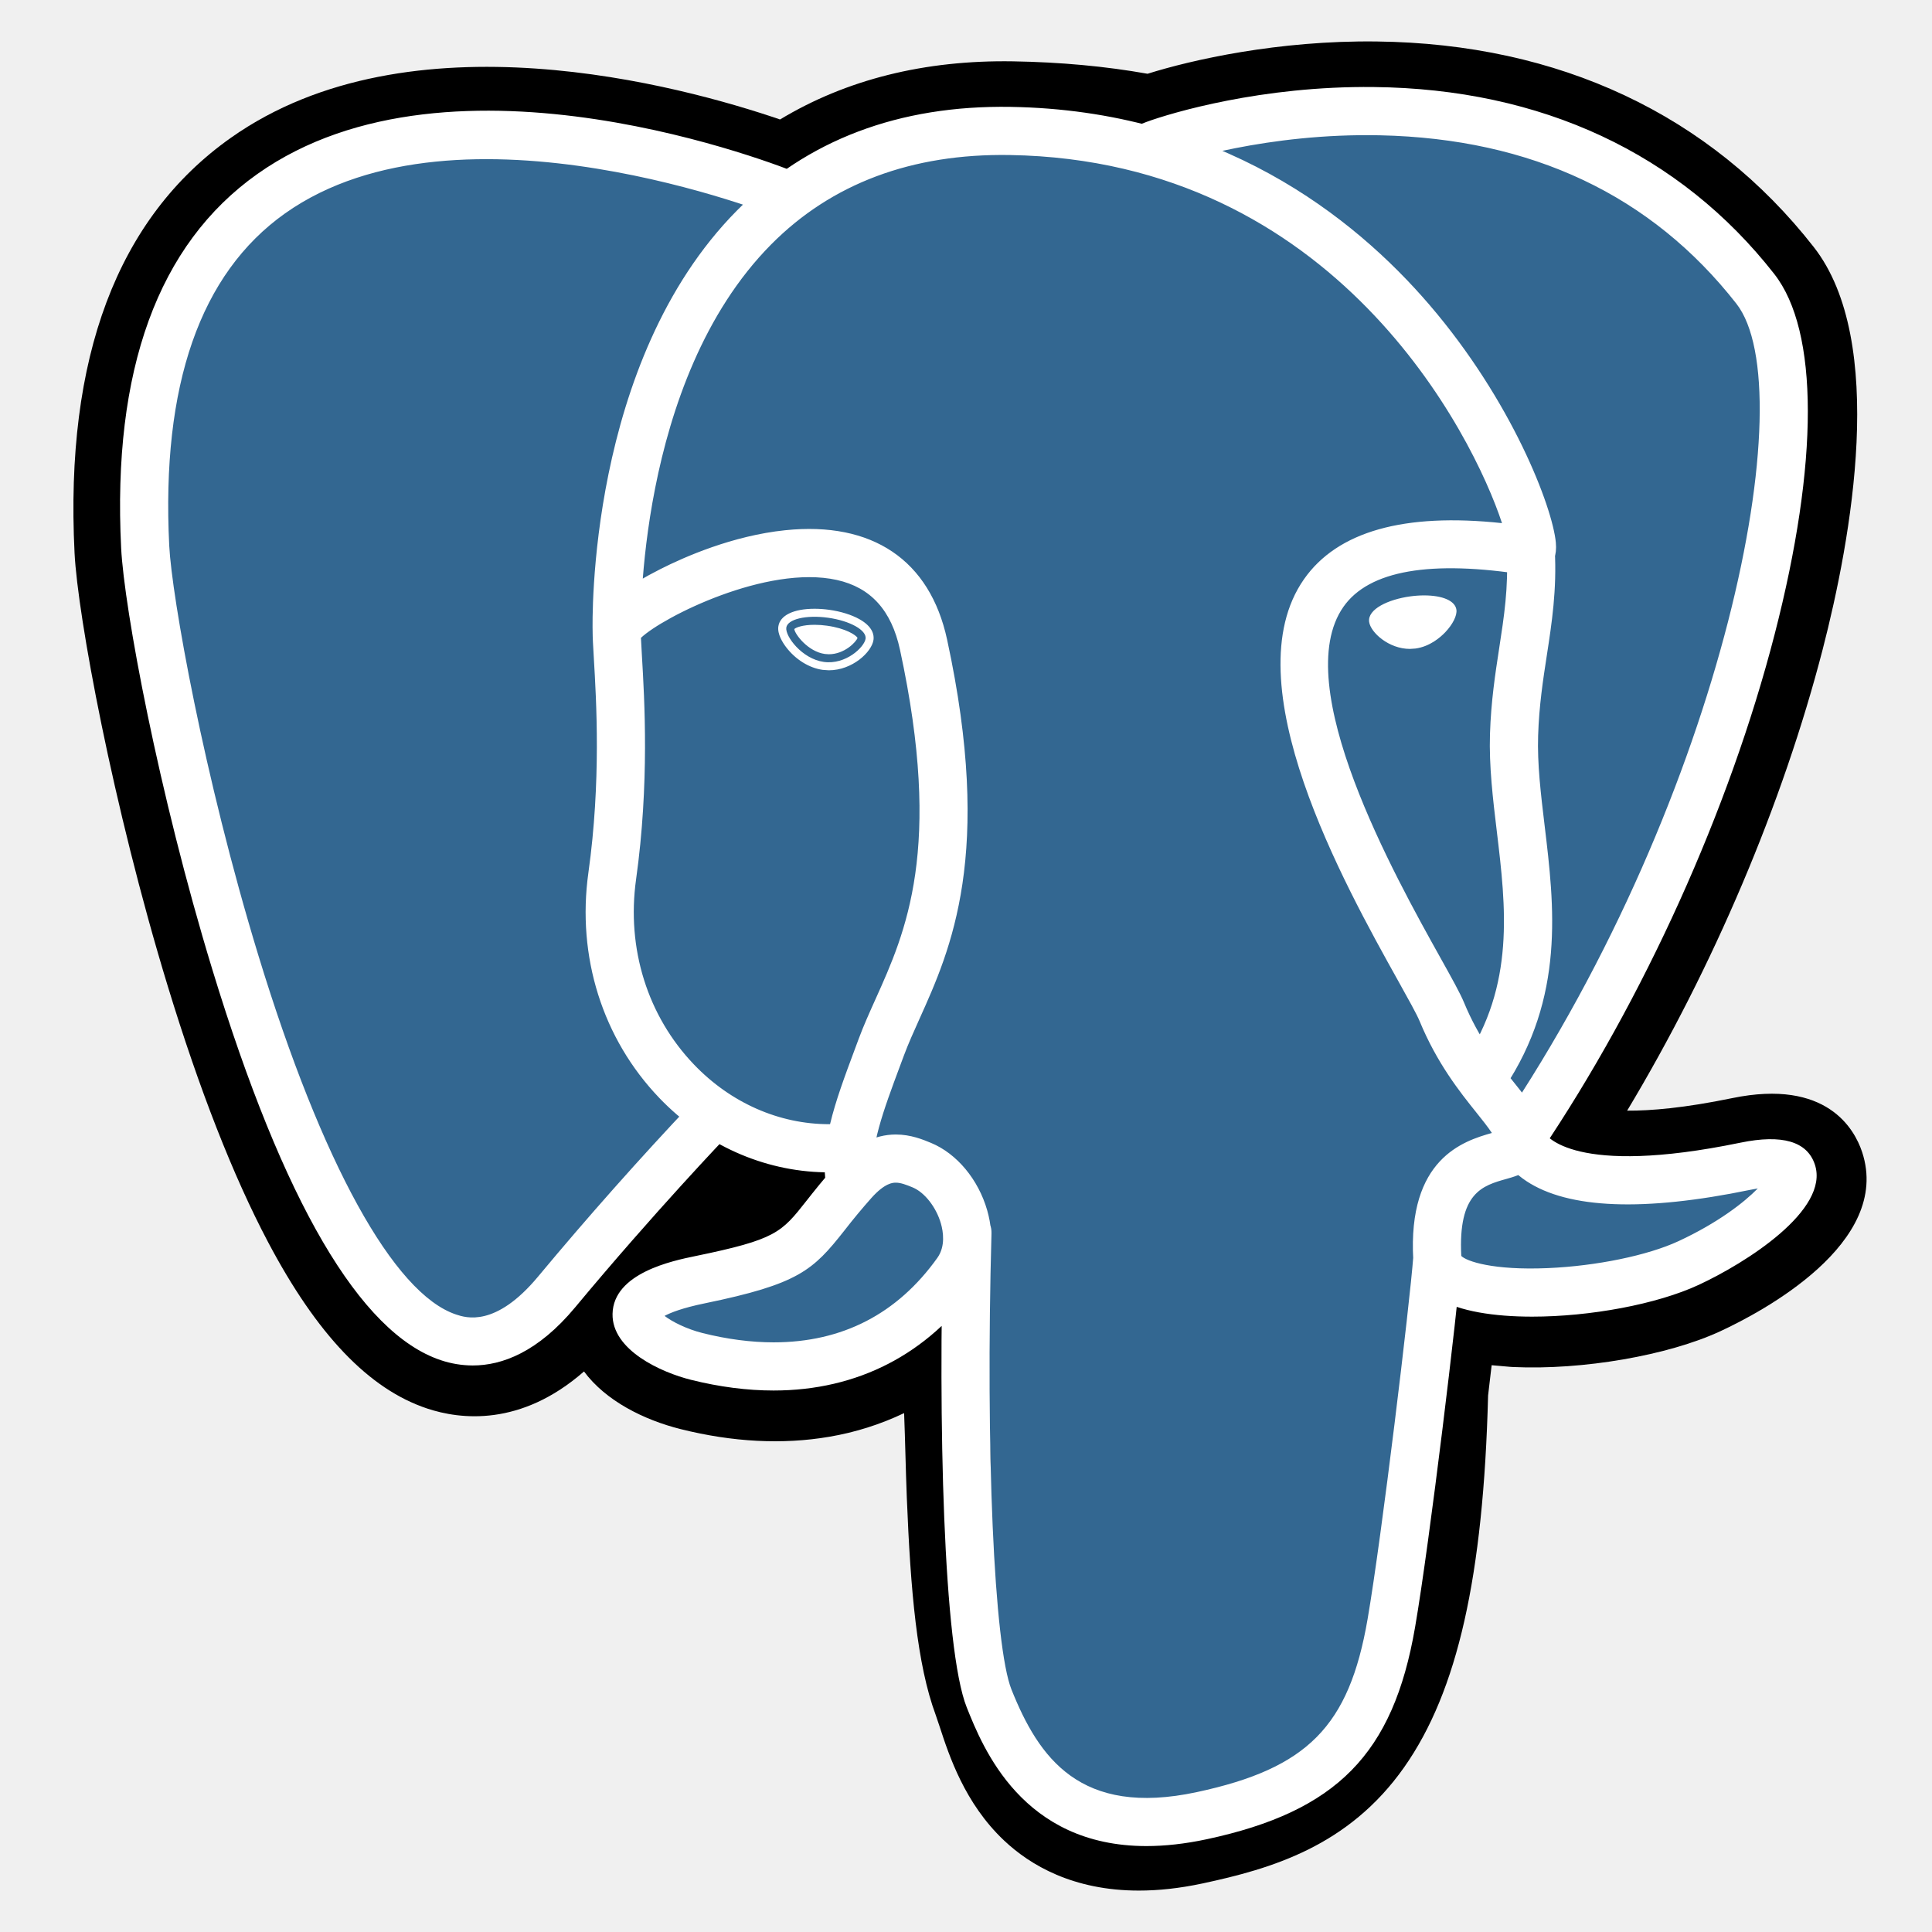
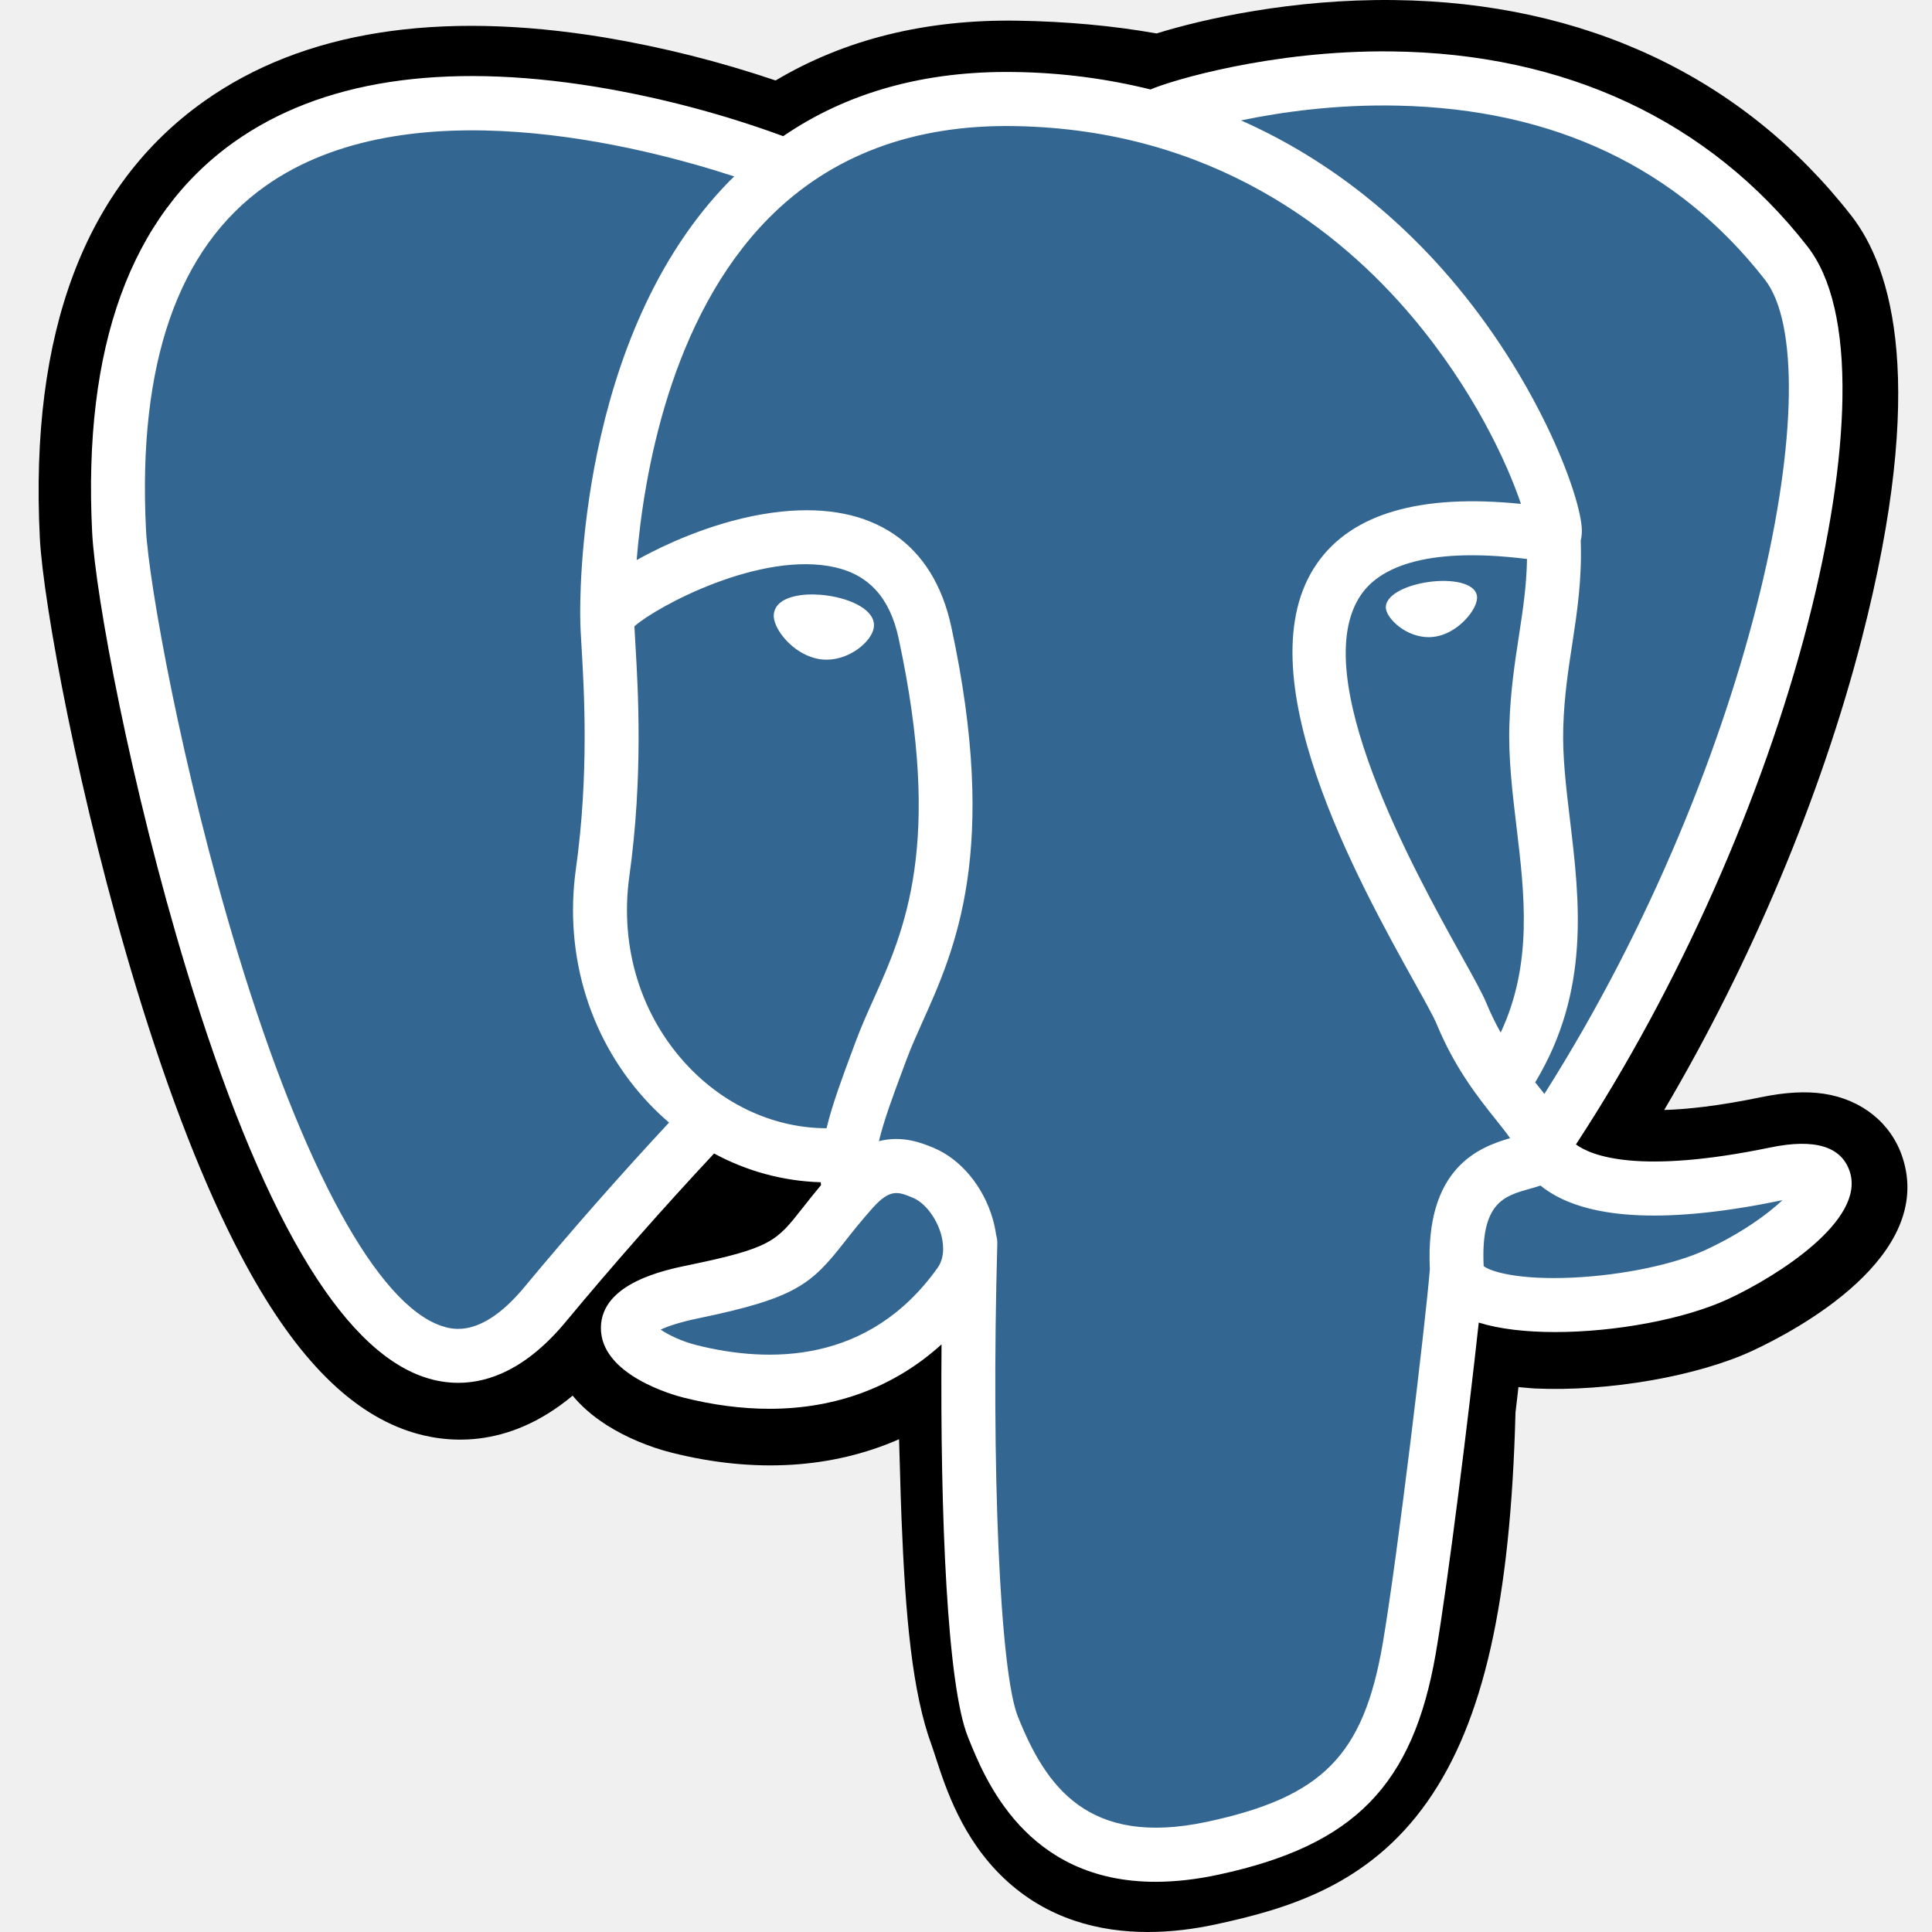
- <svg viewBox="0 0 128 128">
-   <path d="M93.809 92.112c.785-6.533.55-7.492 5.416-6.433l1.235.108c3.742.17 8.637-.602 11.513-1.938 6.191-2.873 9.861-7.668 3.758-6.409-13.924 2.873-14.881-1.842-14.881-1.842 14.703-21.815 20.849-49.508 15.543-56.287-14.47-18.489-39.517-9.746-39.936-9.52l-.134.025c-2.751-.571-5.83-.912-9.289-.968-6.301-.104-11.082 1.652-14.709 4.402 0 0-44.683-18.409-42.604 23.151.442 8.841 12.672 66.898 27.26 49.362 5.332-6.412 10.484-11.834 10.484-11.834 2.558 1.699 5.622 2.567 8.834 2.255l.249-.212c-.078.796-.044 1.575.099 2.497-3.757 4.199-2.653 4.936-10.166 6.482-7.602 1.566-3.136 4.355-.221 5.084 3.535.884 11.712 2.136 17.238-5.598l-.22.882c1.474 1.18 1.375 8.477 1.583 13.69.209 5.214.558 10.079 1.621 12.948 1.063 2.868 2.317 10.256 12.191 8.14 8.252-1.764 14.561-4.309 15.136-27.985" />
-   <path d="M75.458 125.256c-4.367 0-7.211-1.689-8.938-3.32-2.607-2.46-3.641-5.629-4.259-7.522l-.267-.79c-1.244-3.358-1.666-8.193-1.916-14.419-.038-.935-.064-1.898-.093-2.919-.021-.747-.047-1.684-.085-2.664a18.8 18.8 0 01-4.962 1.568c-3.079.526-6.389.356-9.84-.507-2.435-.609-4.965-1.871-6.407-3.82-4.203 3.681-8.212 3.182-10.396 2.453-3.853-1.285-7.301-4.896-10.542-11.037-2.309-4.375-4.542-10.075-6.638-16.943-3.65-11.96-5.969-24.557-6.175-28.693C4.292 23.698 7.777 14.44 15.296 9.129 27.157.751 45.128 5.678 51.68 7.915c4.402-2.653 9.581-3.944 15.433-3.851 3.143.051 6.136.327 8.916.823 2.9-.912 8.628-2.221 15.185-2.139 12.081.144 22.092 4.852 28.949 13.615 4.894 6.252 2.474 19.381.597 26.651-2.642 10.226-7.271 21.102-12.957 30.57 1.544.011 3.781-.174 6.961-.831 6.274-1.295 8.109 2.069 8.607 3.575 1.995 6.042-6.677 10.608-9.382 11.864-3.466 1.609-9.117 2.589-13.745 2.377l-.202-.013-1.216-.107-.12 1.014-.116.991c-.311 11.999-2.025 19.598-5.552 24.619-3.697 5.264-8.835 6.739-13.361 7.709-1.544.33-2.947.474-4.219.474zm-9.19-43.671c2.819 2.256 3.066 6.501 3.287 14.434.028.99.054 1.927.089 2.802.106 2.65.355 8.855 1.327 11.477.137.371.26.747.39 1.146 1.083 3.316 1.626 4.979 6.309 3.978 3.931-.843 5.952-1.599 7.534-3.851 2.299-3.274 3.585-9.86 3.821-19.575l4.783.116-4.75-.57.14-1.186c.455-3.91.783-6.734 3.396-8.602 2.097-1.498 4.486-1.353 6.389-1.01-2.091-1.58-2.669-3.433-2.823-4.193l-.399-1.965 1.121-1.663c6.457-9.58 11.781-21.354 14.609-32.304 2.906-11.251 2.02-17.226 1.134-18.356-11.729-14.987-32.068-8.799-34.192-8.097l-.359.194-1.8.335-.922-.191c-2.542-.528-5.366-.82-8.393-.869-4.756-.08-8.593 1.044-11.739 3.431l-2.183 1.655-2.533-1.043c-5.412-2.213-21.308-6.662-29.696-.721-4.656 3.298-6.777 9.76-6.305 19.207.156 3.119 2.275 14.926 5.771 26.377 4.831 15.825 9.221 21.082 11.054 21.693.32.108 1.15-.537 1.976-1.529a270.708 270.708 0 0110.694-12.07l2.77-2.915 3.349 2.225c1.35.897 2.839 1.406 4.368 1.502l7.987-6.812-1.157 11.808c-.026.265-.039.626.065 1.296l.348 2.238-1.51 1.688-.174.196 4.388 2.025 1.836-2.301z" />
-   <path fill="#336791" d="M115.731 77.44c-13.925 2.873-14.882-1.842-14.882-1.842 14.703-21.816 20.849-49.51 15.545-56.287C101.924.823 76.875 9.566 76.457 9.793l-.135.024c-2.751-.571-5.83-.911-9.291-.967-6.301-.103-11.08 1.652-14.707 4.402 0 0-44.684-18.408-42.606 23.151.442 8.842 12.672 66.899 27.26 49.363 5.332-6.412 10.483-11.834 10.483-11.834 2.559 1.699 5.622 2.567 8.833 2.255l.25-.212c-.078.796-.042 1.575.1 2.497-3.758 4.199-2.654 4.936-10.167 6.482-7.602 1.566-3.136 4.355-.22 5.084 3.534.884 11.712 2.136 17.237-5.598l-.221.882c1.473 1.18 2.507 7.672 2.334 13.557-.174 5.885-.29 9.926.871 13.082 1.16 3.156 2.316 10.256 12.192 8.14 8.252-1.768 12.528-6.351 13.124-13.995.422-5.435 1.377-4.631 1.438-9.49l.767-2.3c.884-7.367.14-9.743 5.225-8.638l1.235.108c3.742.17 8.639-.602 11.514-1.938 6.19-2.871 9.861-7.667 3.758-6.408z" />
-   <path fill="#fff" d="M75.957 122.307c-8.232 0-10.84-6.519-11.907-9.185-1.562-3.907-1.899-19.069-1.551-31.503a1.59 1.59 0 011.64-1.55 1.594 1.594 0 011.55 1.639c-.401 14.341.168 27.337 1.324 30.229 1.804 4.509 4.54 8.453 12.275 6.796 7.343-1.575 10.093-4.359 11.318-11.46.94-5.449 2.799-20.951 3.028-24.01a1.593 1.593 0 011.71-1.472 1.597 1.597 0 011.472 1.71c-.239 3.185-2.089 18.657-3.065 24.315-1.446 8.387-5.185 12.191-13.794 14.037-1.463.313-2.792.453-4 .454zM31.321 90.466a6.71 6.71 0 01-2.116-.35c-5.347-1.784-10.44-10.492-15.138-25.885-3.576-11.717-5.842-23.947-6.041-27.922-.589-11.784 2.445-20.121 9.02-24.778 13.007-9.216 34.888-.44 35.813-.062a1.596 1.596 0 01-1.207 2.955c-.211-.086-21.193-8.492-32.768-.285-5.622 3.986-8.203 11.392-7.672 22.011.167 3.349 2.284 15.285 5.906 27.149 4.194 13.742 8.967 22.413 13.096 23.79.648.216 2.62.873 5.439-2.517A245.272 245.272 0 0145.88 73.046a1.596 1.596 0 012.304 2.208c-.048.05-4.847 5.067-10.077 11.359-2.477 2.979-4.851 3.853-6.786 3.853zm69.429-13.445a1.596 1.596 0 01-1.322-2.487c14.863-22.055 20.08-48.704 15.612-54.414-5.624-7.186-13.565-10.939-23.604-11.156-7.433-.16-13.341 1.738-14.307 2.069l-.243.099c-.971.305-1.716-.227-1.997-.849a1.6 1.6 0 01.631-2.025c.046-.027.192-.089.429-.176l-.021.006.021-.007c1.641-.601 7.639-2.4 15.068-2.315 11.108.118 20.284 4.401 26.534 12.388 2.957 3.779 2.964 12.485.019 23.887-3.002 11.625-8.651 24.118-15.497 34.277-.306.457-.81.703-1.323.703zm.76 10.21c-2.538 0-4.813-.358-6.175-1.174-1.4-.839-1.667-1.979-1.702-2.584-.382-6.71 3.32-7.878 5.208-8.411-.263-.398-.637-.866-1.024-1.349-1.101-1.376-2.609-3.26-3.771-6.078-.182-.44-.752-1.463-1.412-2.648-3.579-6.418-11.026-19.773-6.242-26.612 2.214-3.165 6.623-4.411 13.119-3.716C97.6 28.837 88.5 10.625 66.907 10.271c-6.494-.108-11.82 1.889-15.822 5.93-8.96 9.049-8.636 25.422-8.631 25.586a1.595 1.595 0 11-3.19.084c-.02-.727-.354-17.909 9.554-27.916C53.455 9.272 59.559 6.96 66.96 7.081c13.814.227 22.706 7.25 27.732 13.101 5.479 6.377 8.165 13.411 8.386 15.759.165 1.746-1.088 2.095-1.341 2.147l-.576.013c-6.375-1.021-10.465-.312-12.156 2.104-3.639 5.201 3.406 17.834 6.414 23.229.768 1.376 1.322 2.371 1.576 2.985.988 2.396 2.277 4.006 3.312 5.3.911 1.138 1.7 2.125 1.982 3.283.131.23 1.99 2.98 13.021.703 2.765-.57 4.423-.083 4.93 1.45.997 3.015-4.597 6.532-7.694 7.97-2.775 1.29-7.204 2.106-11.036 2.106zm-4.696-4.021c.35.353 2.101.962 5.727.806 3.224-.138 6.624-.839 8.664-1.786 2.609-1.212 4.351-2.567 5.253-3.492l-.5.092c-7.053 1.456-12.042 1.262-14.828-.577a6.162 6.162 0 01-.54-.401c-.302.119-.581.197-.78.253-1.58.443-3.214.902-2.996 5.105zm-45.562 8.915c-1.752 0-3.596-.239-5.479-.71-1.951-.488-5.24-1.957-5.19-4.37.057-2.707 3.994-3.519 5.476-3.824 5.354-1.103 5.703-1.545 7.376-3.67.488-.619 1.095-1.39 1.923-2.314 1.229-1.376 2.572-2.073 3.992-2.073.989 0 1.8.335 2.336.558 1.708.708 3.133 2.42 3.719 4.467.529 1.847.276 3.625-.71 5.006-3.237 4.533-7.886 6.93-13.443 6.93zm-7.222-4.943c.481.372 1.445.869 2.518 1.137 1.631.408 3.213.615 4.705.615 4.546 0 8.196-1.882 10.847-5.594.553-.774.387-1.757.239-2.274-.31-1.083-1.08-2.068-1.873-2.397-.43-.178-.787-.314-1.115-.314-.176 0-.712 0-1.614 1.009a41.146 41.146 0 00-1.794 2.162c-2.084 2.646-3.039 3.544-9.239 4.821-1.513.31-2.289.626-2.674.835zm12.269-7.36a1.596 1.596 0 01-1.575-1.354 8.218 8.218 0 01-.08-.799c-4.064-.076-7.985-1.82-10.962-4.926-3.764-3.927-5.477-9.368-4.699-14.927.845-6.037.529-11.366.359-14.229-.047-.796-.081-1.371-.079-1.769.003-.505.013-1.844 4.489-4.113 1.592-.807 4.784-2.215 8.271-2.576 5.777-.597 9.585 1.976 10.725 7.246 3.077 14.228.244 20.521-1.825 25.117-.385.856-.749 1.664-1.04 2.447l-.257.69c-1.093 2.931-2.038 5.463-1.748 7.354a1.595 1.595 0 01-1.335 1.819l-.244.02zM42.464 42.26l.062 1.139c.176 2.974.504 8.508-.384 14.86-.641 4.585.759 9.06 3.843 12.276 2.437 2.542 5.644 3.945 8.94 3.945h.068c.369-1.555.982-3.197 1.642-4.966l.255-.686c.329-.884.714-1.74 1.122-2.646 1.991-4.424 4.47-9.931 1.615-23.132-.565-2.615-1.936-4.128-4.189-4.627-4.628-1.022-11.525 2.459-12.974 3.837zm9.63-.677c-.08.564 1.033 2.07 2.485 2.271 1.449.203 2.689-.975 2.768-1.539.079-.564-1.033-1.186-2.485-1.388-1.451-.202-2.691.092-2.768.656zm2.818 2.826l-.407-.028c-.9-.125-1.81-.692-2.433-1.518-.219-.29-.576-.852-.505-1.354.101-.736.999-1.177 2.4-1.177.313 0 .639.023.967.069.766.106 1.477.327 2.002.62.91.508.977 1.075.936 1.368-.112.813-1.405 2.02-2.96 2.02zm-2.289-2.732c.045.348.907 1.496 2.029 1.651l.261.018c1.036 0 1.81-.815 1.901-1.082-.096-.182-.762-.634-2.025-.81a5.823 5.823 0 00-.821-.059c-.812 0-1.243.183-1.345.282zm43.605-1.245c.079.564-1.033 2.07-2.484 2.272-1.45.202-2.691-.975-2.771-1.539-.076-.564 1.036-1.187 2.486-1.388 1.45-.203 2.689.092 2.769.655zm-2.819 2.56c-1.396 0-2.601-1.086-2.7-1.791-.115-.846 1.278-1.489 2.712-1.688.316-.044.629-.066.93-.066 1.238 0 2.058.363 2.14.949.053.379-.238.964-.739 1.492-.331.347-1.026.948-1.973 1.079l-.37.025zm.943-3.013c-.276 0-.564.021-.856.061-1.441.201-2.301.779-2.259 1.089.048.341.968 1.332 2.173 1.332l.297-.021c.787-.109 1.378-.623 1.66-.919.443-.465.619-.903.598-1.052-.028-.198-.56-.49-1.613-.49zm3.965 32.843a1.594 1.594 0 01-1.324-2.483c3.398-5.075 2.776-10.25 2.175-15.255-.257-2.132-.521-4.337-.453-6.453.07-2.177.347-3.973.614-5.71.317-2.058.617-4.002.493-6.31a1.595 1.595 0 113.186-.172c.142 2.638-.197 4.838-.525 6.967-.253 1.643-.515 3.342-.578 5.327-.061 1.874.178 3.864.431 5.97.64 5.322 1.365 11.354-2.691 17.411a1.596 1.596 0 01-1.328.708z" />
+ <svg xmlns="http://www.w3.org/2000/svg" fill="none" viewBox="0 0 100 100">
+   <path fill="#000" d="M98.472 59.902c-.582-1.766-2.105-2.995-4.074-3.29-.929-.14-1.992-.08-3.251.18-2.194.454-3.821.627-5.009.66 4.483-7.59 8.129-16.246 10.227-24.393 3.394-13.175 1.58-19.177-.539-21.892C90.218 3.981 82.036.121 72.166.003c-5.267-.065-9.89.978-12.3 1.728-2.246-.398-4.66-.62-7.193-.66-4.749-.076-8.944.962-12.529 3.095a57 57 0 0 0-8.848-2.227C22.644.514 15.672 1.624 10.57 5.237c-6.175 4.375-9.038 11.975-8.509 22.59.168 3.37 2.048 13.625 5.009 23.35 1.701 5.59 3.515 10.232 5.392 13.798 2.661 5.058 5.51 8.035 8.706 9.105 1.792.599 5.048 1.018 8.472-1.842.434.527 1.013 1.05 1.782 1.537.976.618 2.17 1.122 3.361 1.42 4.296 1.078 8.319.808 11.752-.701.02.612.037 1.197.05 1.702.023.82.046 1.623.076 2.374.203 5.08.548 9.029 1.57 11.792.055.152.13.384.21.63.51 1.564 1.361 4.182 3.529 6.232C54.215 99.35 56.929 100 59.415 100c1.247 0 2.437-.164 3.48-.388 3.72-.8 7.944-2.017 11-6.38 2.889-4.125 4.293-10.337 4.547-20.126l.093-.793.06-.517.68.06.176.012c3.788.173 8.42-.633 11.265-1.958 2.248-1.046 9.452-4.86 7.756-10.008" />
+   <path fill="#336791" d="M91.994 60.903c-11.264 2.33-12.038-1.494-12.038-1.494C91.848 41.713 96.82 19.251 92.53 13.753 80.825-1.243 60.564 5.85 60.226 6.033l-.109.02c-2.225-.463-4.716-.74-7.515-.785-5.096-.084-8.963 1.34-11.896 3.57 0 0-36.145-14.93-34.463 18.78.357 7.17 10.25 54.262 22.05 40.039 4.313-5.202 8.48-9.6 8.48-9.6 2.07 1.38 4.547 2.082 7.145 1.83l.202-.172c-.063.646-.034 1.277.08 2.025-3.04 3.406-2.146 4.004-8.223 5.258-6.149 1.271-2.537 3.533-.178 4.125 2.859.717 9.474 1.732 13.943-4.542l-.178.716c1.19.957 2.027 6.222 1.887 10.996-.14 4.773-.234 8.05.704 10.61.94 2.56 1.874 8.32 9.863 6.604 6.674-1.435 10.134-5.152 10.615-11.353.341-4.407 1.114-3.756 1.163-7.697l.62-1.865c.715-5.976.113-7.904 4.225-7.007l1 .088c3.027.138 6.988-.488 9.313-1.572 5.007-2.33 7.976-6.22 3.04-5.198" />
+   <path fill="#fff" d="M42.821 30.825c-1.015-.142-1.934-.011-2.4.342a.88.88 0 0 0-.364.587c-.058.42.235.884.415 1.123.51.678 1.255 1.143 1.992 1.246q.16.022.319.022c1.229 0 2.347-.96 2.445-1.668.123-.887-1.161-1.479-2.407-1.652m33.627.028c-.097-.696-1.33-.894-2.502-.73-1.17.162-2.303.692-2.209 1.389.076.542 1.052 1.467 2.207 1.467q.146 0 .296-.02c.77-.108 1.337-.599 1.605-.882.41-.431.647-.912.603-1.224" />
+   <path fill="#fff" d="M95.743 60.639c-.43-1.303-1.812-1.721-4.109-1.246-6.82 1.411-9.262.434-10.063-.158 5.3-8.098 9.66-17.886 12.013-27.018 1.114-4.326 1.73-8.343 1.78-11.618.056-3.594-.555-6.235-1.814-7.848-5.076-6.505-12.526-9.993-21.544-10.09-6.2-.069-11.437 1.522-12.453 1.97a31 31 0 0 0-7.008-.903c-4.654-.076-8.677 1.042-12.007 3.32a53.5 53.5 0 0 0-9.759-2.566c-7.905-1.277-14.187-.31-18.67 2.875-5.35 3.8-7.819 10.593-7.34 20.19.16 3.229 1.995 13.161 4.89 22.673 3.811 12.52 7.954 19.607 12.313 21.065.51.17 1.098.29 1.747.29 1.59 0 3.54-.719 5.568-3.164a201 201 0 0 1 7.674-8.707 12.34 12.34 0 0 0 5.52 1.489l.014.151q-.497.594-.973 1.206c-1.334 1.698-1.612 2.052-5.906 2.938-1.221.253-4.465.923-4.513 3.204-.052 2.491 3.835 3.538 4.277 3.648 1.543.388 3.03.579 4.448.579 3.447 0 6.482-1.136 8.906-3.335-.074 8.882.295 17.634 1.359 20.3.87 2.183 2.999 7.519 9.72 7.518.986 0 2.072-.115 3.266-.372 7.015-1.508 10.061-4.617 11.24-11.47.63-3.664 1.712-12.411 2.221-17.103 1.074.336 2.457.49 3.952.49 3.118 0 6.715-.665 8.972-1.715 2.534-1.18 7.108-4.077 6.279-6.593M79.038 28.933c-.024 1.385-.214 2.643-.415 3.956-.217 1.411-.442 2.87-.498 4.642-.056 1.725.16 3.517.367 5.251.42 3.502.85 7.107-.817 10.664q-.415-.739-.738-1.522c-.208-.504-.658-1.313-1.28-2.433-2.424-4.358-8.1-14.565-5.194-18.73.865-1.24 3.061-2.514 8.575-1.828M72.355 5.467c8.08.179 14.472 3.21 18.997 9.009 3.471 4.447-.35 24.686-11.415 42.145l-.336-.424-.14-.175c2.86-4.735 2.3-9.42 1.802-13.574-.204-1.704-.397-3.314-.348-4.827.05-1.602.262-2.977.467-4.306.25-1.638.506-3.333.436-5.332.053-.21.074-.457.046-.75-.18-1.917-2.361-7.652-6.808-12.842-2.432-2.839-5.98-6.016-10.822-8.159 2.083-.433 4.931-.836 8.12-.765M27.14 66.622c-2.234 2.694-3.777 2.177-4.285 2.008-3.306-1.106-7.143-8.114-10.526-19.227-2.927-9.615-4.637-19.285-4.773-21.996-.427-8.575 1.646-14.551 6.162-17.763 7.35-5.226 19.432-2.098 24.287-.511-.07.069-.142.133-.211.203-7.967 8.069-7.778 21.854-7.759 22.697 0 .325.027.785.064 1.418.137 2.319.392 6.634-.29 11.521-.633 4.541.763 8.986 3.83 12.195q.472.494.991.937a205 205 0 0 0-7.49 8.518m8.514-11.391c-2.471-2.587-3.594-6.184-3.08-9.872.72-5.162.454-9.658.311-12.073-.02-.338-.038-.635-.048-.868 1.164-1.035 6.558-3.933 10.404-3.05 1.755.404 2.825 1.603 3.27 3.664 2.301 10.674.304 15.122-1.3 18.697-.33.737-.643 1.433-.91 2.153l-.207.557c-.523 1.407-1.01 2.716-1.312 3.959-2.628-.008-5.184-1.134-7.128-3.168m.404 14.394c-.768-.192-1.458-.526-1.863-.803.339-.16.94-.377 1.984-.593 5.052-1.042 5.832-1.778 7.535-3.947.391-.498.834-1.061 1.447-1.748.914-1.026 1.332-.852 2.09-.537.613.254 1.211 1.026 1.454 1.875.114.401.243 1.163-.178 1.755-3.56 4.997-8.745 4.933-12.47 3.998m26.436 24.668c-6.18 1.328-8.368-1.834-9.81-5.448-.93-2.334-1.388-12.856-1.063-24.477a1.4 1.4 0 0 0-.06-.444 6 6 0 0 0-.173-.821c-.483-1.691-1.659-3.106-3.07-3.692-.56-.233-1.589-.66-2.825-.343.264-1.09.72-2.32 1.217-3.651l.208-.56c.234-.632.528-1.287.838-1.98 1.68-3.74 3.978-8.863 1.483-20.436-.935-4.335-4.056-6.452-8.789-5.96-2.836.294-5.432 1.442-6.727 2.1-.278.141-.532.278-.77.41.361-4.367 1.726-12.53 6.832-17.694C43 8.045 47.281 6.439 52.498 6.526c10.28.168 16.871 5.458 20.591 9.866 3.206 3.799 4.942 7.625 5.635 9.69-5.21-.532-8.753.499-10.55 3.074-3.907 5.601 2.138 16.473 5.044 21.698.533.957.993 1.785 1.137 2.136.946 2.3 2.171 3.835 3.065 4.955.275.343.54.677.743.967-1.578.457-4.412 1.51-4.154 6.779-.208 2.643-1.69 15.02-2.442 19.392-.994 5.776-3.114 7.928-9.074 9.21m25.795-29.6c-1.614.751-4.314 1.315-6.879 1.436-2.833.133-4.275-.319-4.615-.596-.159-3.283 1.06-3.626 2.35-3.99.202-.056.4-.112.59-.179q.179.146.391.287c2.277 1.507 6.339 1.67 12.073.483l.063-.013c-.774.726-2.097 1.699-3.974 2.572" />
</svg>
